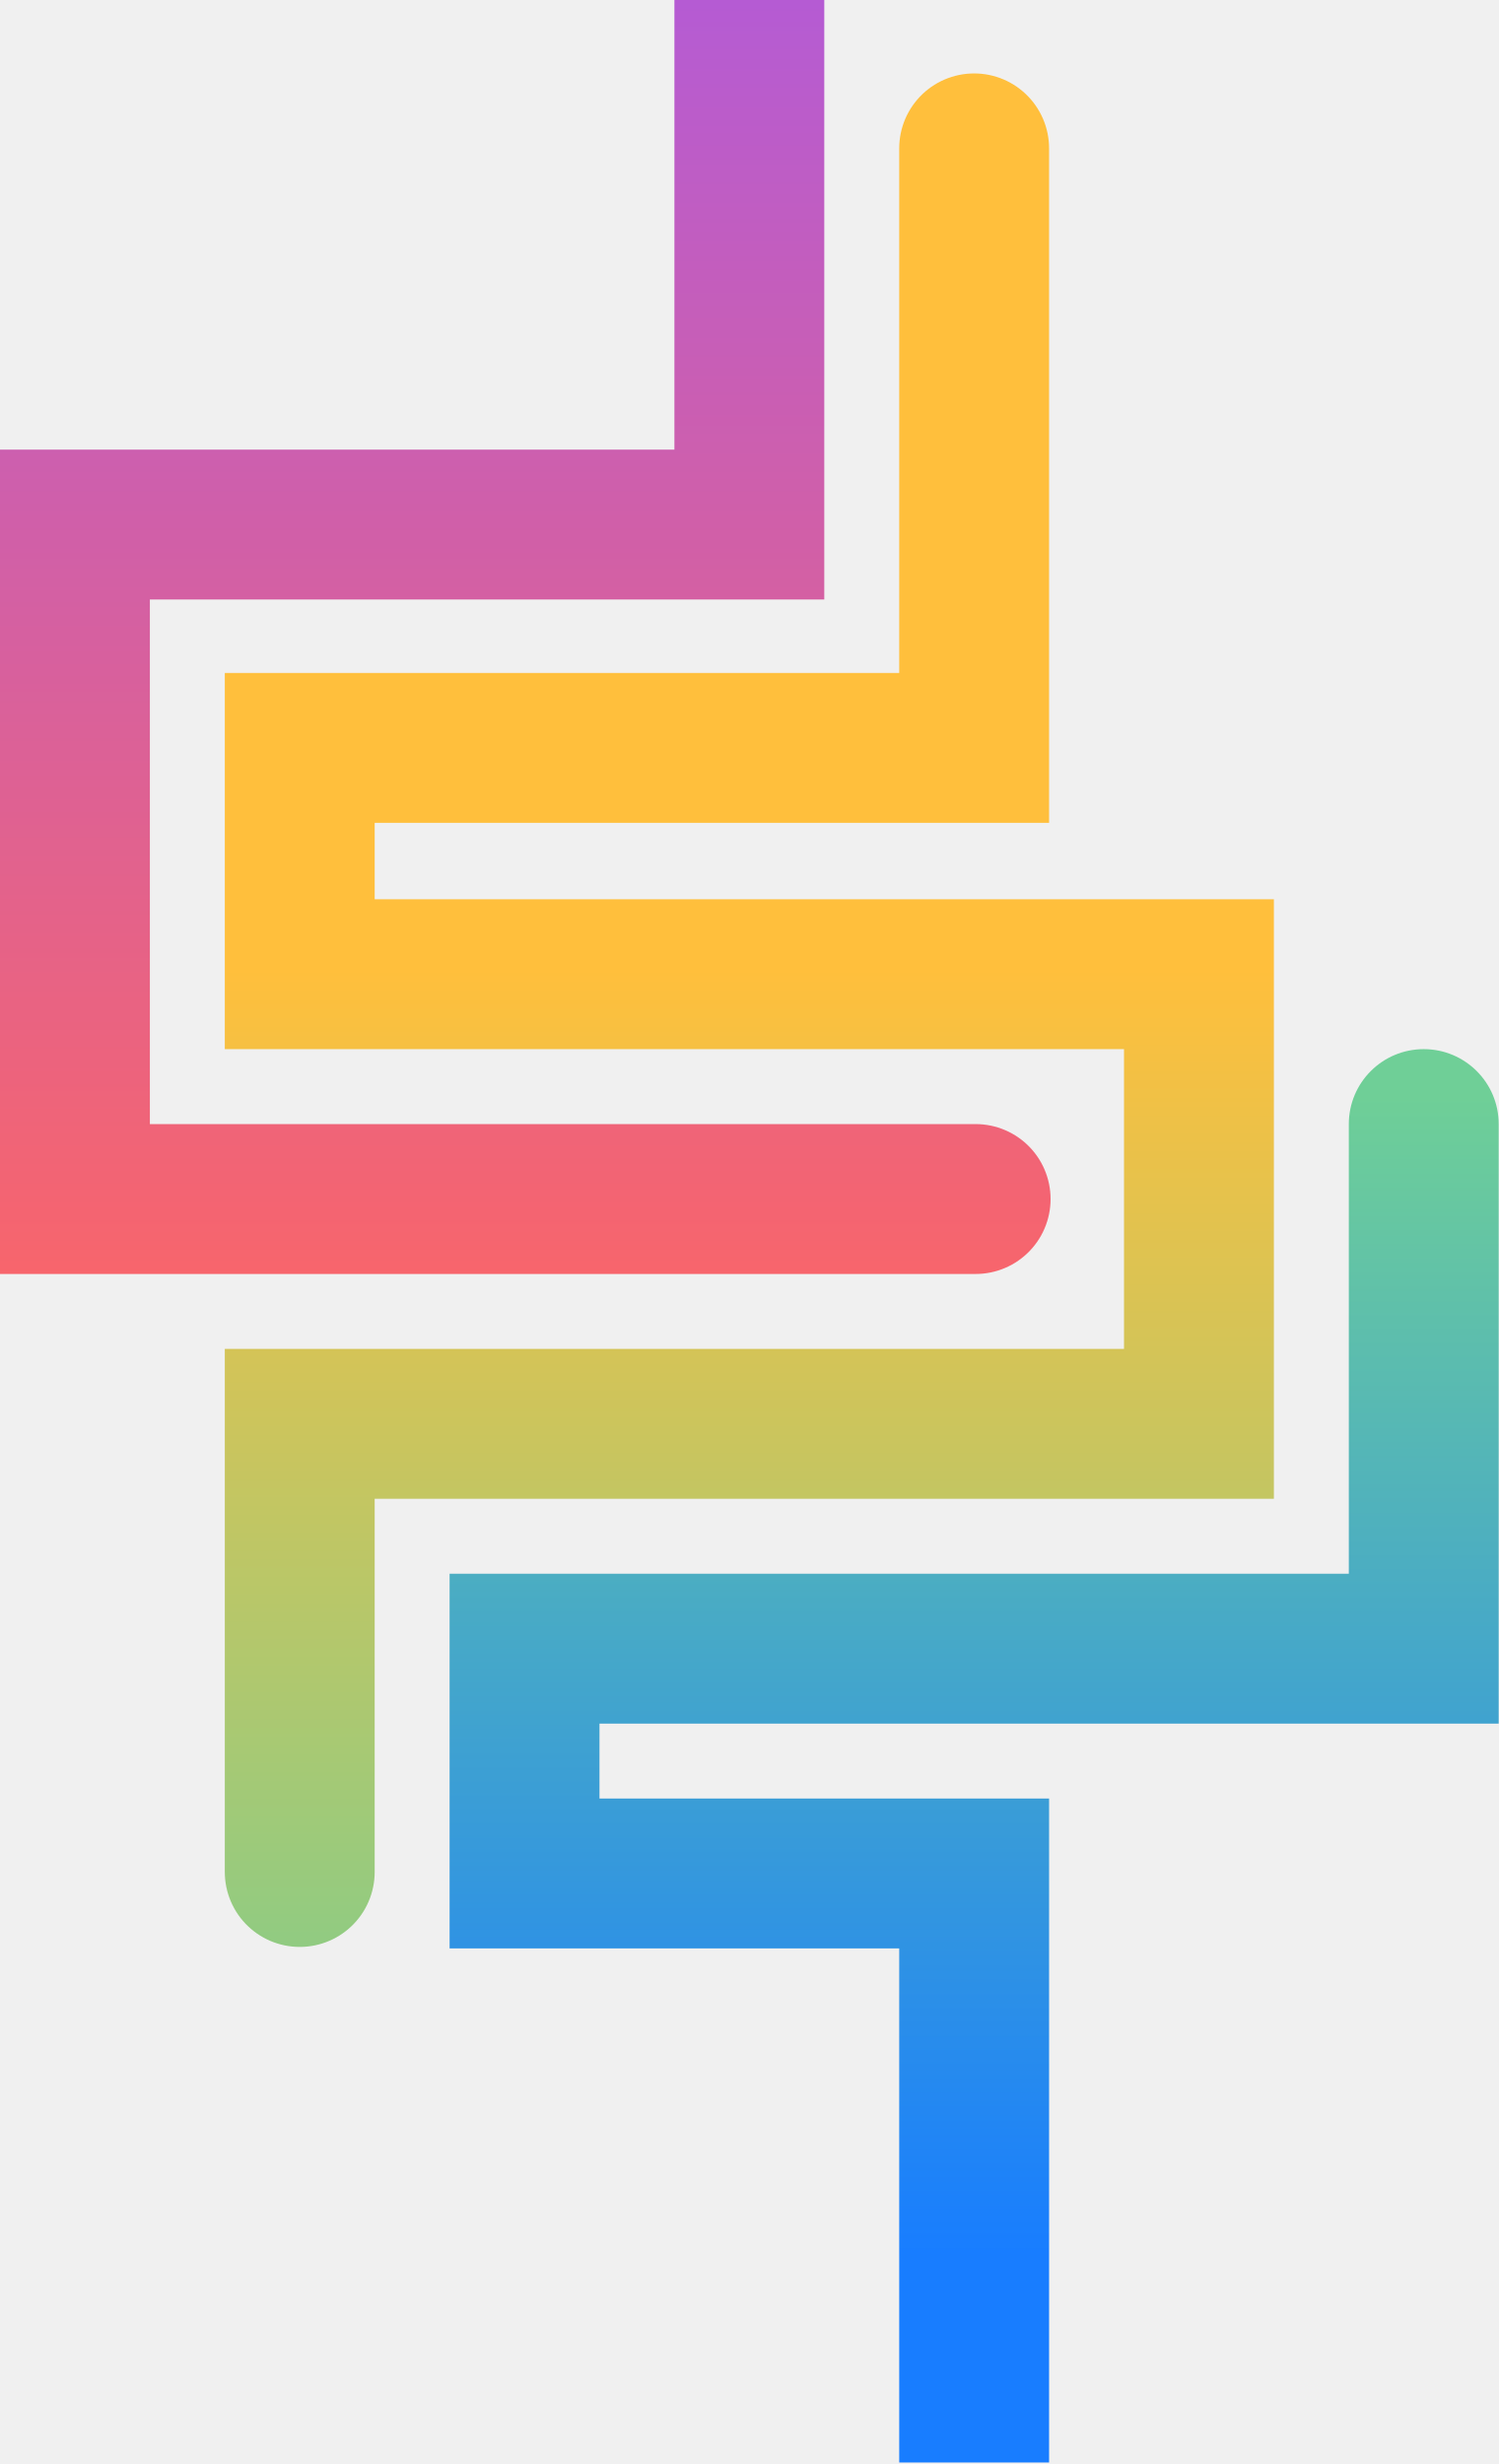
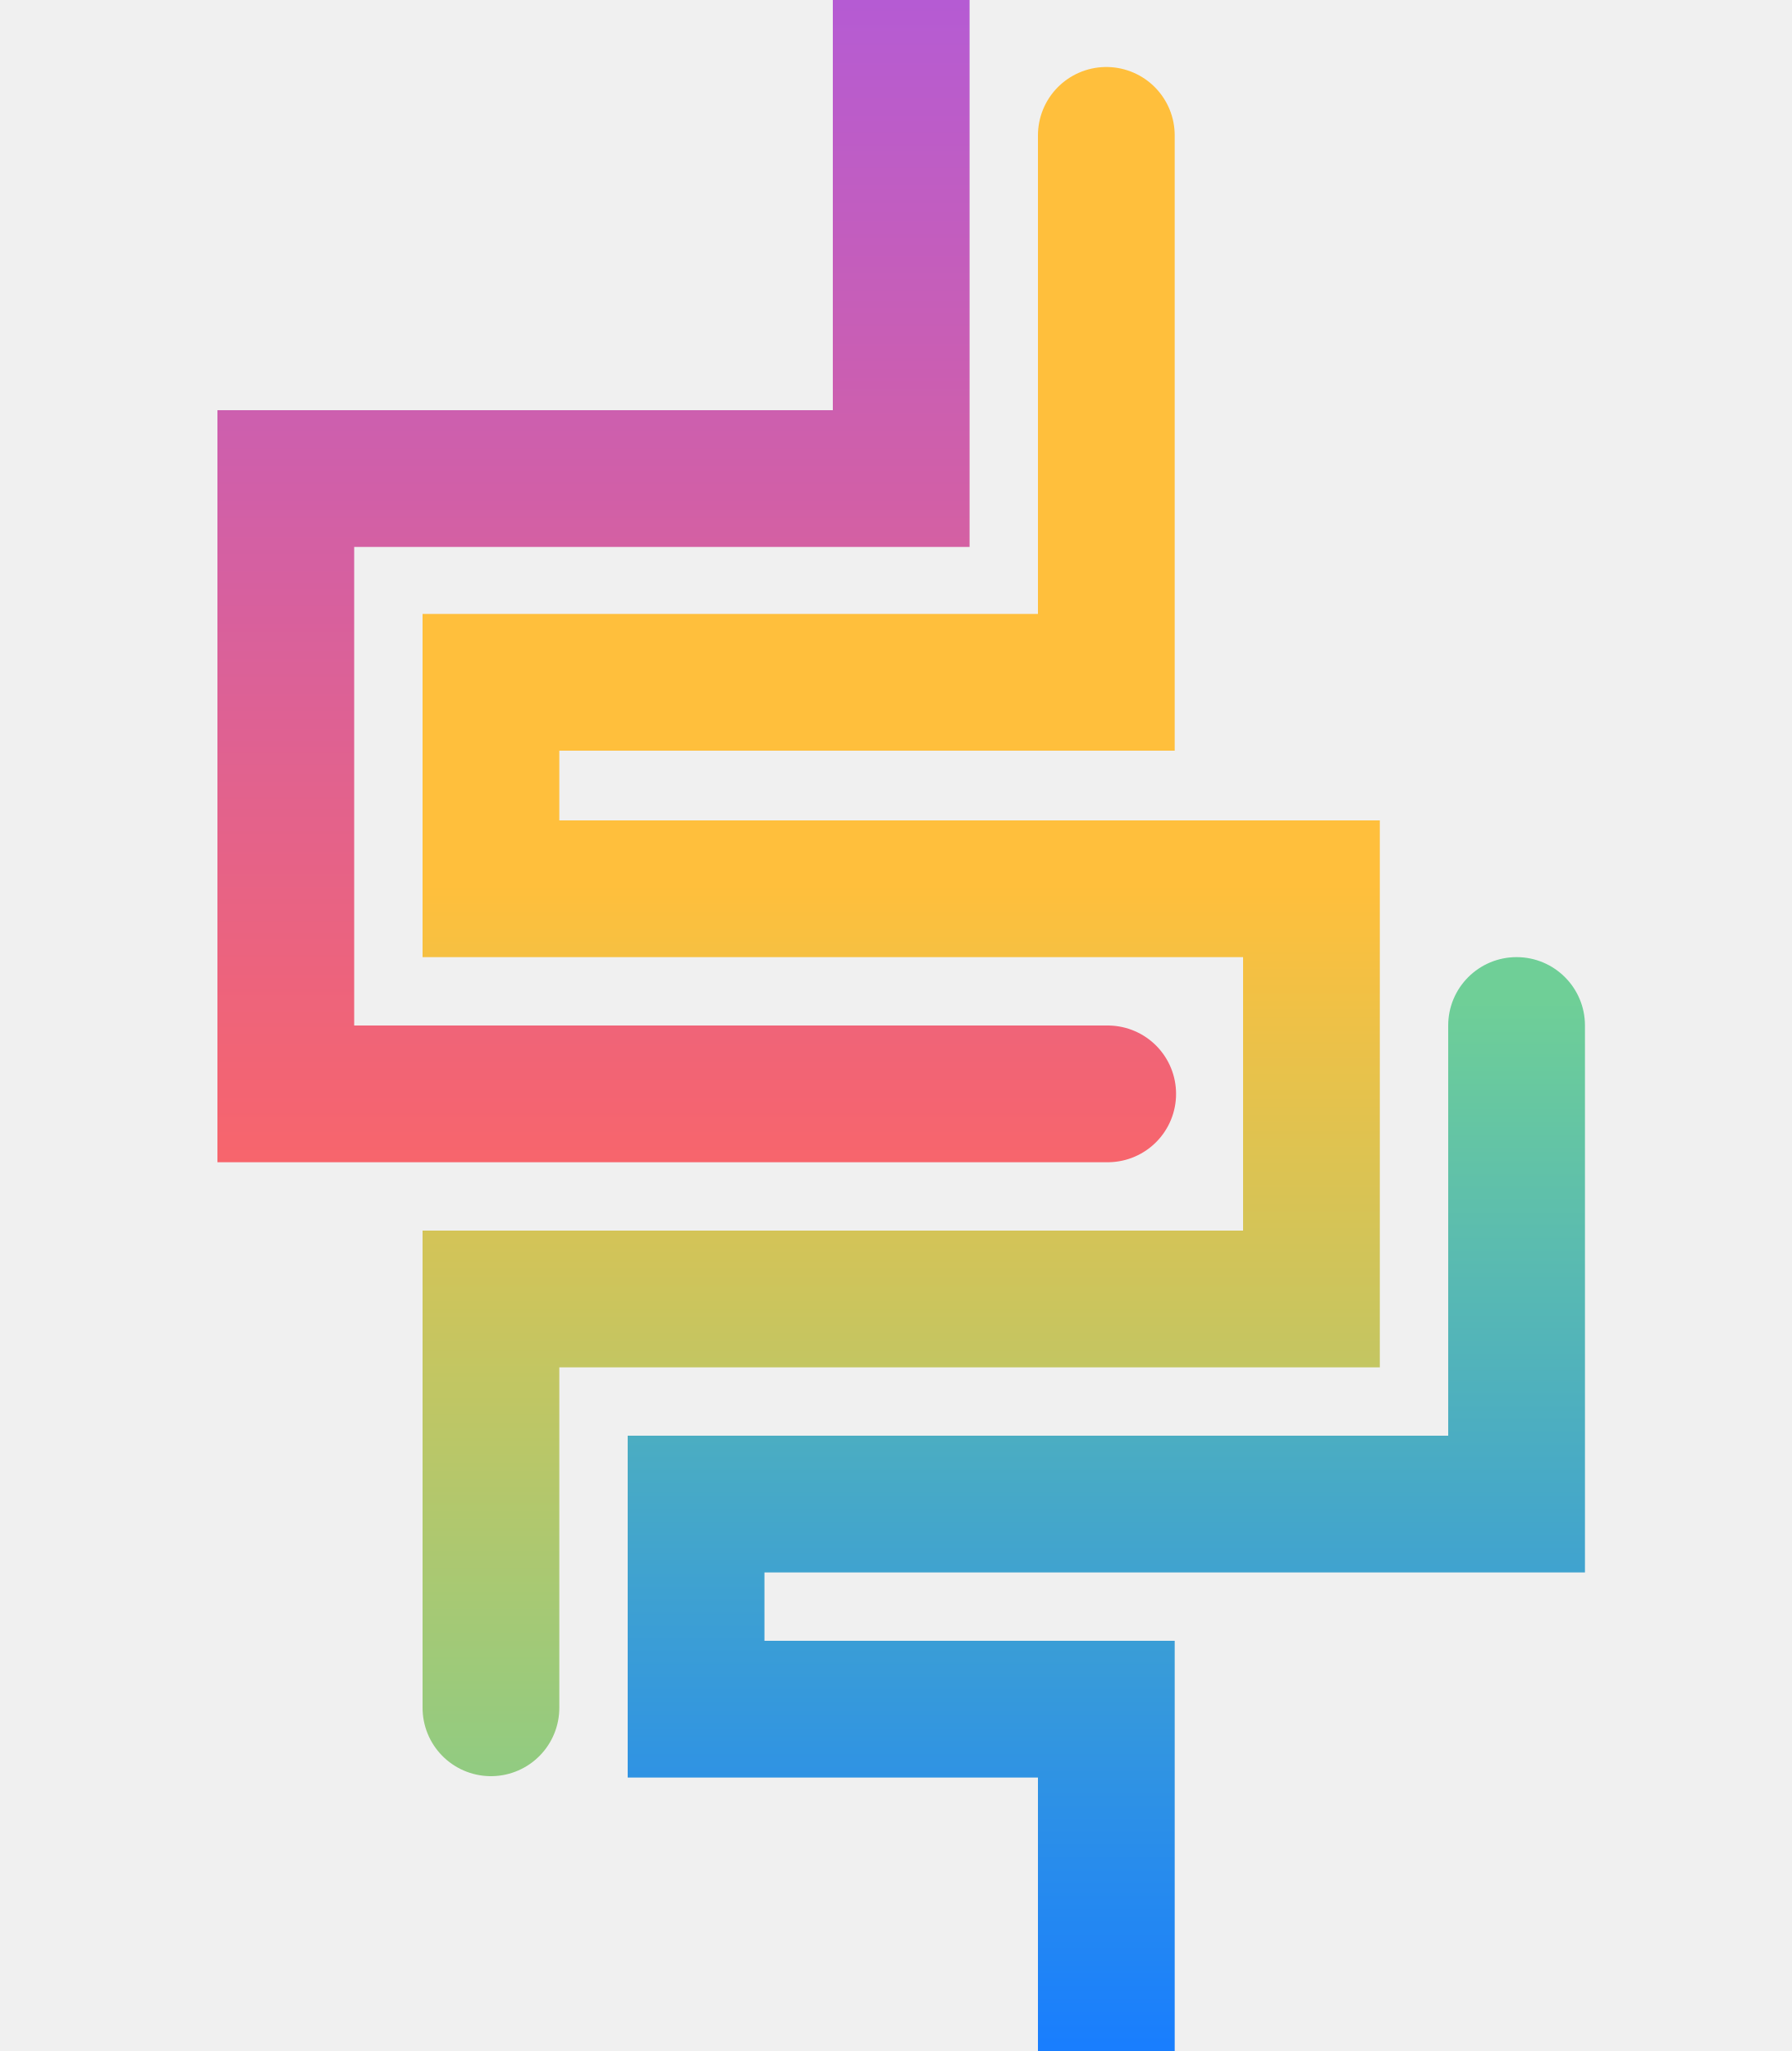
- <svg xmlns="http://www.w3.org/2000/svg" width="100%" height="100%" viewBox="0 0 500 822" fill="none">
-   <path d="M100 624.5L100 524.5L100 475L250 475L400 475L400 325L100 325L100 249.5L325 249.5L325 49.5" stroke="url(#paint0_linear_12610_22794)" stroke-width="50" stroke-linecap="round" />
-   <path d="M325 625L325 600L350 600L350 625L325 625ZM175 550L150 550L150 525L175 525L175 550ZM475 550L500 550L500 575L475 575L475 550ZM450 375C450 361.193 461.193 350 475 350C488.807 350 500 361.193 500 375L450 375ZM175 625L175 650L150 650L150 625L175 625ZM350 796.5L350 821.5L300 821.5L300 796.5L350 796.5ZM175 525L475 525L475 575L175 575L175 525ZM450 550L450 375L500 375L500 550L450 550ZM325 650L175 650L175 600L325 600L325 650ZM150 625L150 550L200 550L200 625L150 625ZM350 625L350 796.5L300 796.5L300 625L350 625Z" fill="url(#paint1_linear_12610_22794)" />
-   <path d="M325.5 400L175 400L25 400L25 175L250 175L250 -25" stroke="url(#paint2_linear_12610_22794)" stroke-width="50" stroke-linecap="round" />
+ <svg xmlns="http://www.w3.org/2000/svg" width="655" height="750" viewBox="0 0 655 750" fill="none">
+   <g clip-path="url(#clip0_12625_11155)">
+     <path d="M179.5 624.5L179.5 524.5L179.5 475L329.5 475L479.5 475L479.5 325L179.5 325L179.5 249.5L404.5 249.5L404.5 49.5" stroke="url(#paint0_linear_12625_11155)" stroke-width="50" stroke-linecap="round" />
+     <path d="M404.5 625L404.5 600L429.5 600L429.5 625L404.5 625ZM254.5 550L229.5 550L229.5 525L254.5 525L254.5 550ZM554.5 550L579.5 550L579.5 575L554.5 575L554.5 550ZM529.5 375C529.5 361.193 540.693 350 554.5 350C568.307 350 579.5 361.193 579.5 375L529.5 375ZM254.5 625L254.5 650L229.5 650L229.5 625L254.5 625ZM429.5 796.5L429.5 821.5L379.5 821.5L379.5 796.5L429.5 796.5ZM254.5 525L554.5 525L554.5 575L254.5 575L254.5 525ZM529.5 550L529.5 375L579.5 375L579.5 550L529.5 550ZM404.5 650L254.5 650L254.5 600L404.5 600L404.5 650ZM229.5 625L229.5 550L279.5 550L279.5 625L229.5 625ZM429.5 625L429.5 796.5L379.5 796.5L379.5 625L429.5 625Z" fill="url(#paint1_linear_12625_11155)" />
+     <path d="M405 400L254.5 400L104.5 400L104.5 175L329.5 175L329.5 -25" stroke="url(#paint2_linear_12625_11155)" stroke-width="50" stroke-linecap="round" />
+   </g>
  <defs>
-     <linearGradient id="paint0_linear_12610_22794" x1="251" y1="49.5" x2="251" y2="749.5" gradientUnits="userSpaceOnUse">
+     <linearGradient id="paint0_linear_12625_11155" x1="330.5" y1="49.5" x2="330.5" y2="749.5" gradientUnits="userSpaceOnUse">
      <stop offset="0.391" stop-color="#FFBF3C" />
      <stop offset="1" stop-color="#6FCF97" />
    </linearGradient>
-     <linearGradient id="paint1_linear_12610_22794" x1="325.25" y1="365.5" x2="325.25" y2="866.5" gradientUnits="userSpaceOnUse">
+     <linearGradient id="paint1_linear_12625_11155" x1="404.75" y1="365.5" x2="404.75" y2="866.5" gradientUnits="userSpaceOnUse">
      <stop stop-color="#6FCF97" />
      <stop offset="0.772" stop-color="#187DFF" />
    </linearGradient>
-     <linearGradient id="paint2_linear_12610_22794" x1="200.25" y1="475" x2="200.25" y2="-102" gradientUnits="userSpaceOnUse">
+     <linearGradient id="paint2_linear_12625_11155" x1="279.75" y1="475" x2="279.75" y2="-102" gradientUnits="userSpaceOnUse">
      <stop stop-color="#FF6660" />
      <stop offset="1" stop-color="#A559EC" />
    </linearGradient>
+     <clipPath id="clip0_12625_11155">
+       <rect width="655" height="750" fill="white" />
+     </clipPath>
  </defs>
</svg>
